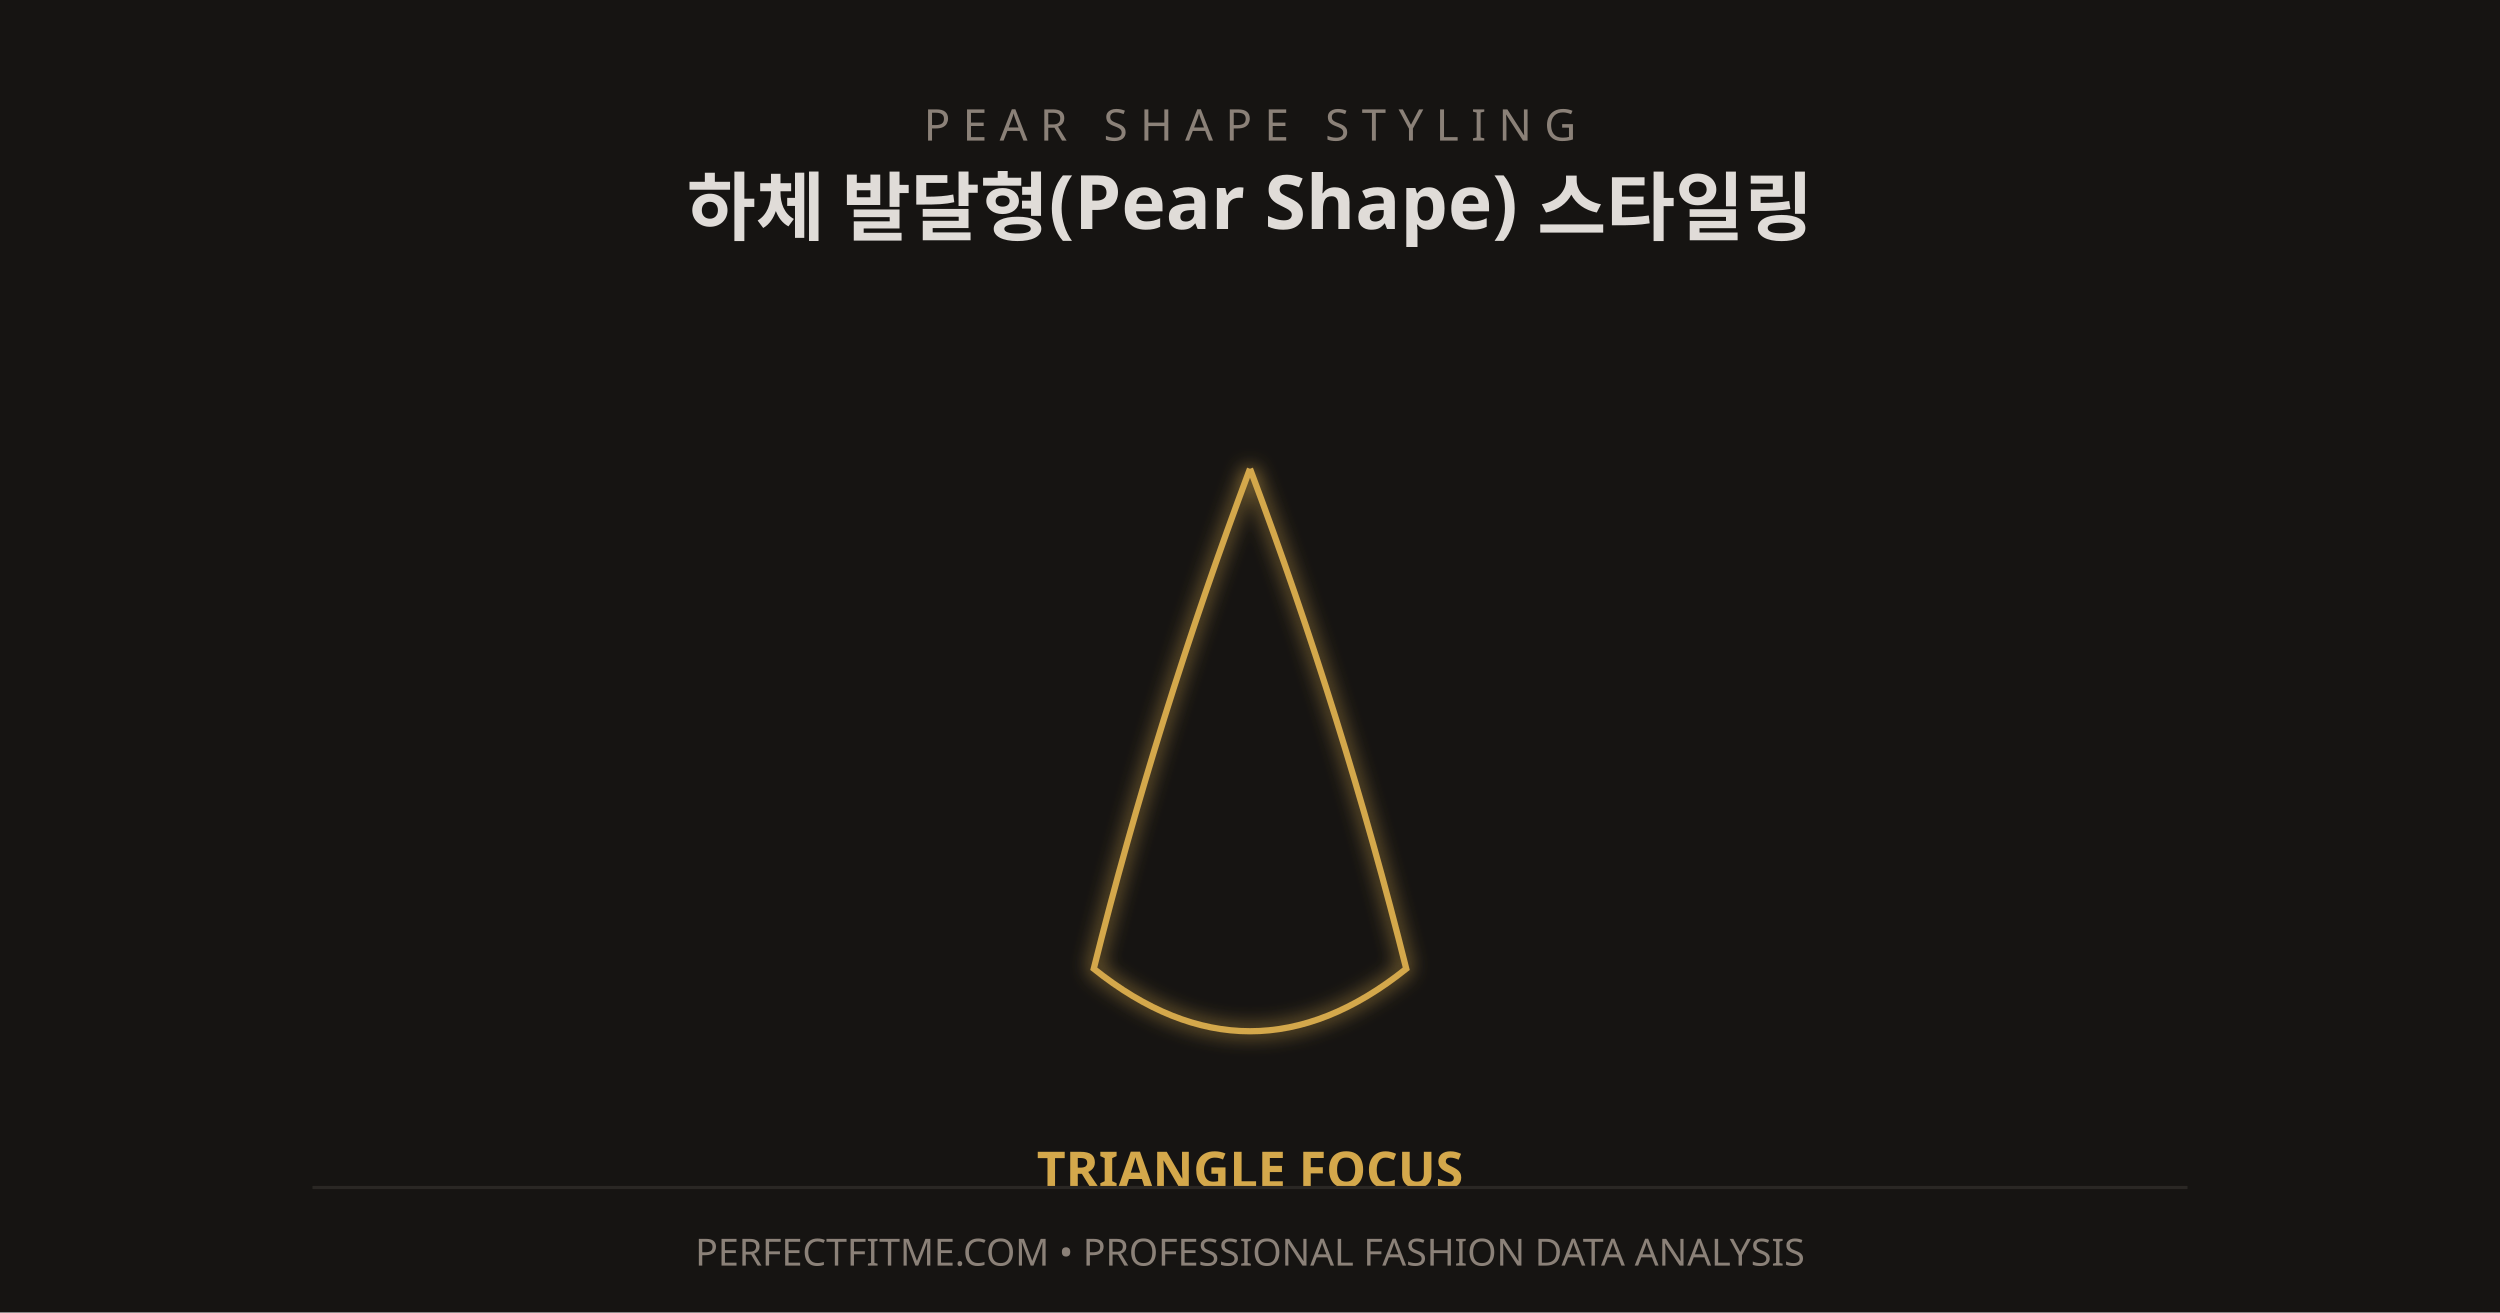
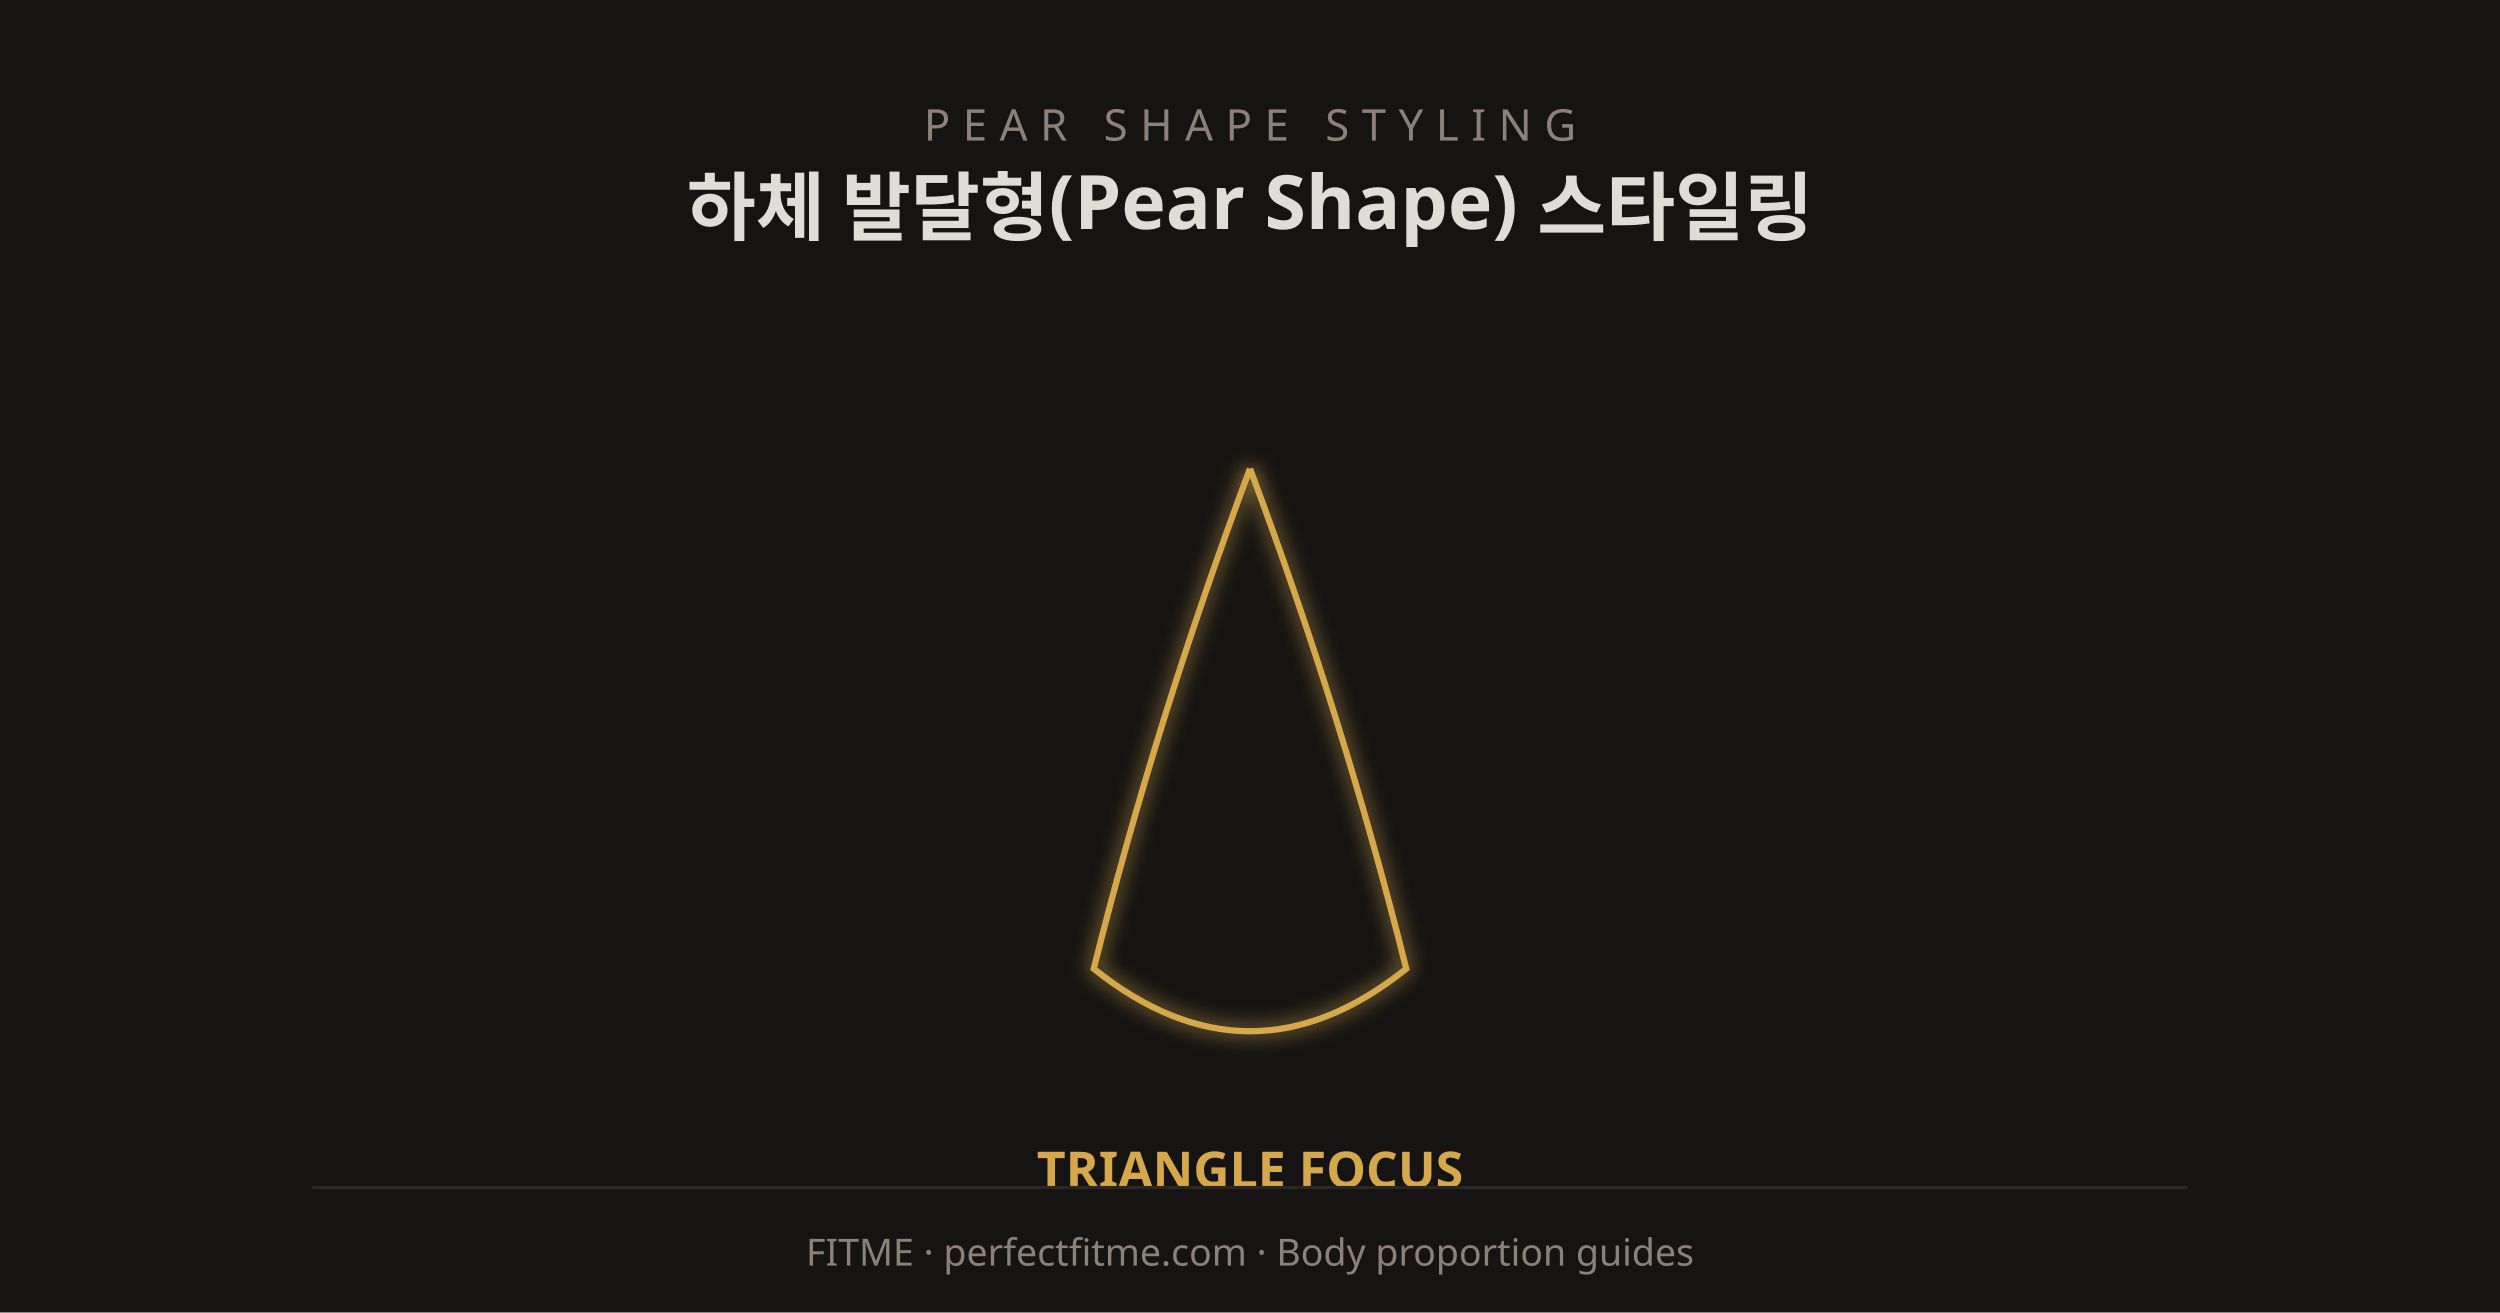
<svg xmlns="http://www.w3.org/2000/svg" viewBox="0 0 800 420" width="800" height="420">
  <defs>
    <filter id="glow" x="-20%" y="-20%" width="140%" height="140%">
      <feGaussianBlur stdDeviation="3" result="blur" />
      <feComposite in="SourceGraphic" in2="blur" operator="over" />
    </filter>
    <linearGradient id="accentGradient" x1="0%" y1="0%" x2="100%" y2="100%">
      <stop offset="0%" style="stop-color:#d4a84b;stop-opacity:1" />
      <stop offset="100%" style="stop-color:#b08d3d;stop-opacity:1" />
    </linearGradient>
    <style>
      .title { font-family: 'DM Sans', sans-serif; font-size: 24px; font-weight: 700; fill: #e0dcd8; }
      .subtitle { font-family: 'DM Sans', sans-serif; font-size: 14px; fill: #8b8178; letter-spacing: 4px; }
      .label { font-family: 'DM Sans', sans-serif; font-size: 12px; fill: #8b8178; }
      .accent-text { font-family: 'DM Sans', sans-serif; font-size: 16px; font-weight: 700; fill: #d4a84b; }
      .line { stroke: #2a2724; stroke-width: 1; }
      .accent-line { stroke: #d4a84b; stroke-width: 2; fill: none; filter: url(#glow); }
      .dashed { stroke-dasharray: 4, 3; }
    </style>
  </defs>
  <rect width="800" height="420" fill="#161412" />
  <text x="400" y="45" text-anchor="middle" class="subtitle">PEAR SHAPE STYLING</text>
  <text x="400" y="75" text-anchor="middle" class="title">하체 발달형(Pear Shape) 스타일링</text>
  <g transform="translate(350,130)">
    <path d="M50,20 Q20,100 0,180 Q50,220 100,180 Q80,100 50,20" class="accent-line" />
    <text x="50" y="250" text-anchor="middle" class="accent-text">TRIANGLE FOCUS</text>
  </g>
  <line x1="100" y1="380" x2="700" y2="380" class="line" />
-   <text x="400" y="405" text-anchor="middle" class="label">PERFECTFITME.COM • PROFESSIONAL FASHION DATA ANALYSIS</text>
+   <text x="400" y="405" text-anchor="middle" class="label">FITME · perfectfitme.com · Body proportion guides</text>
</svg>
